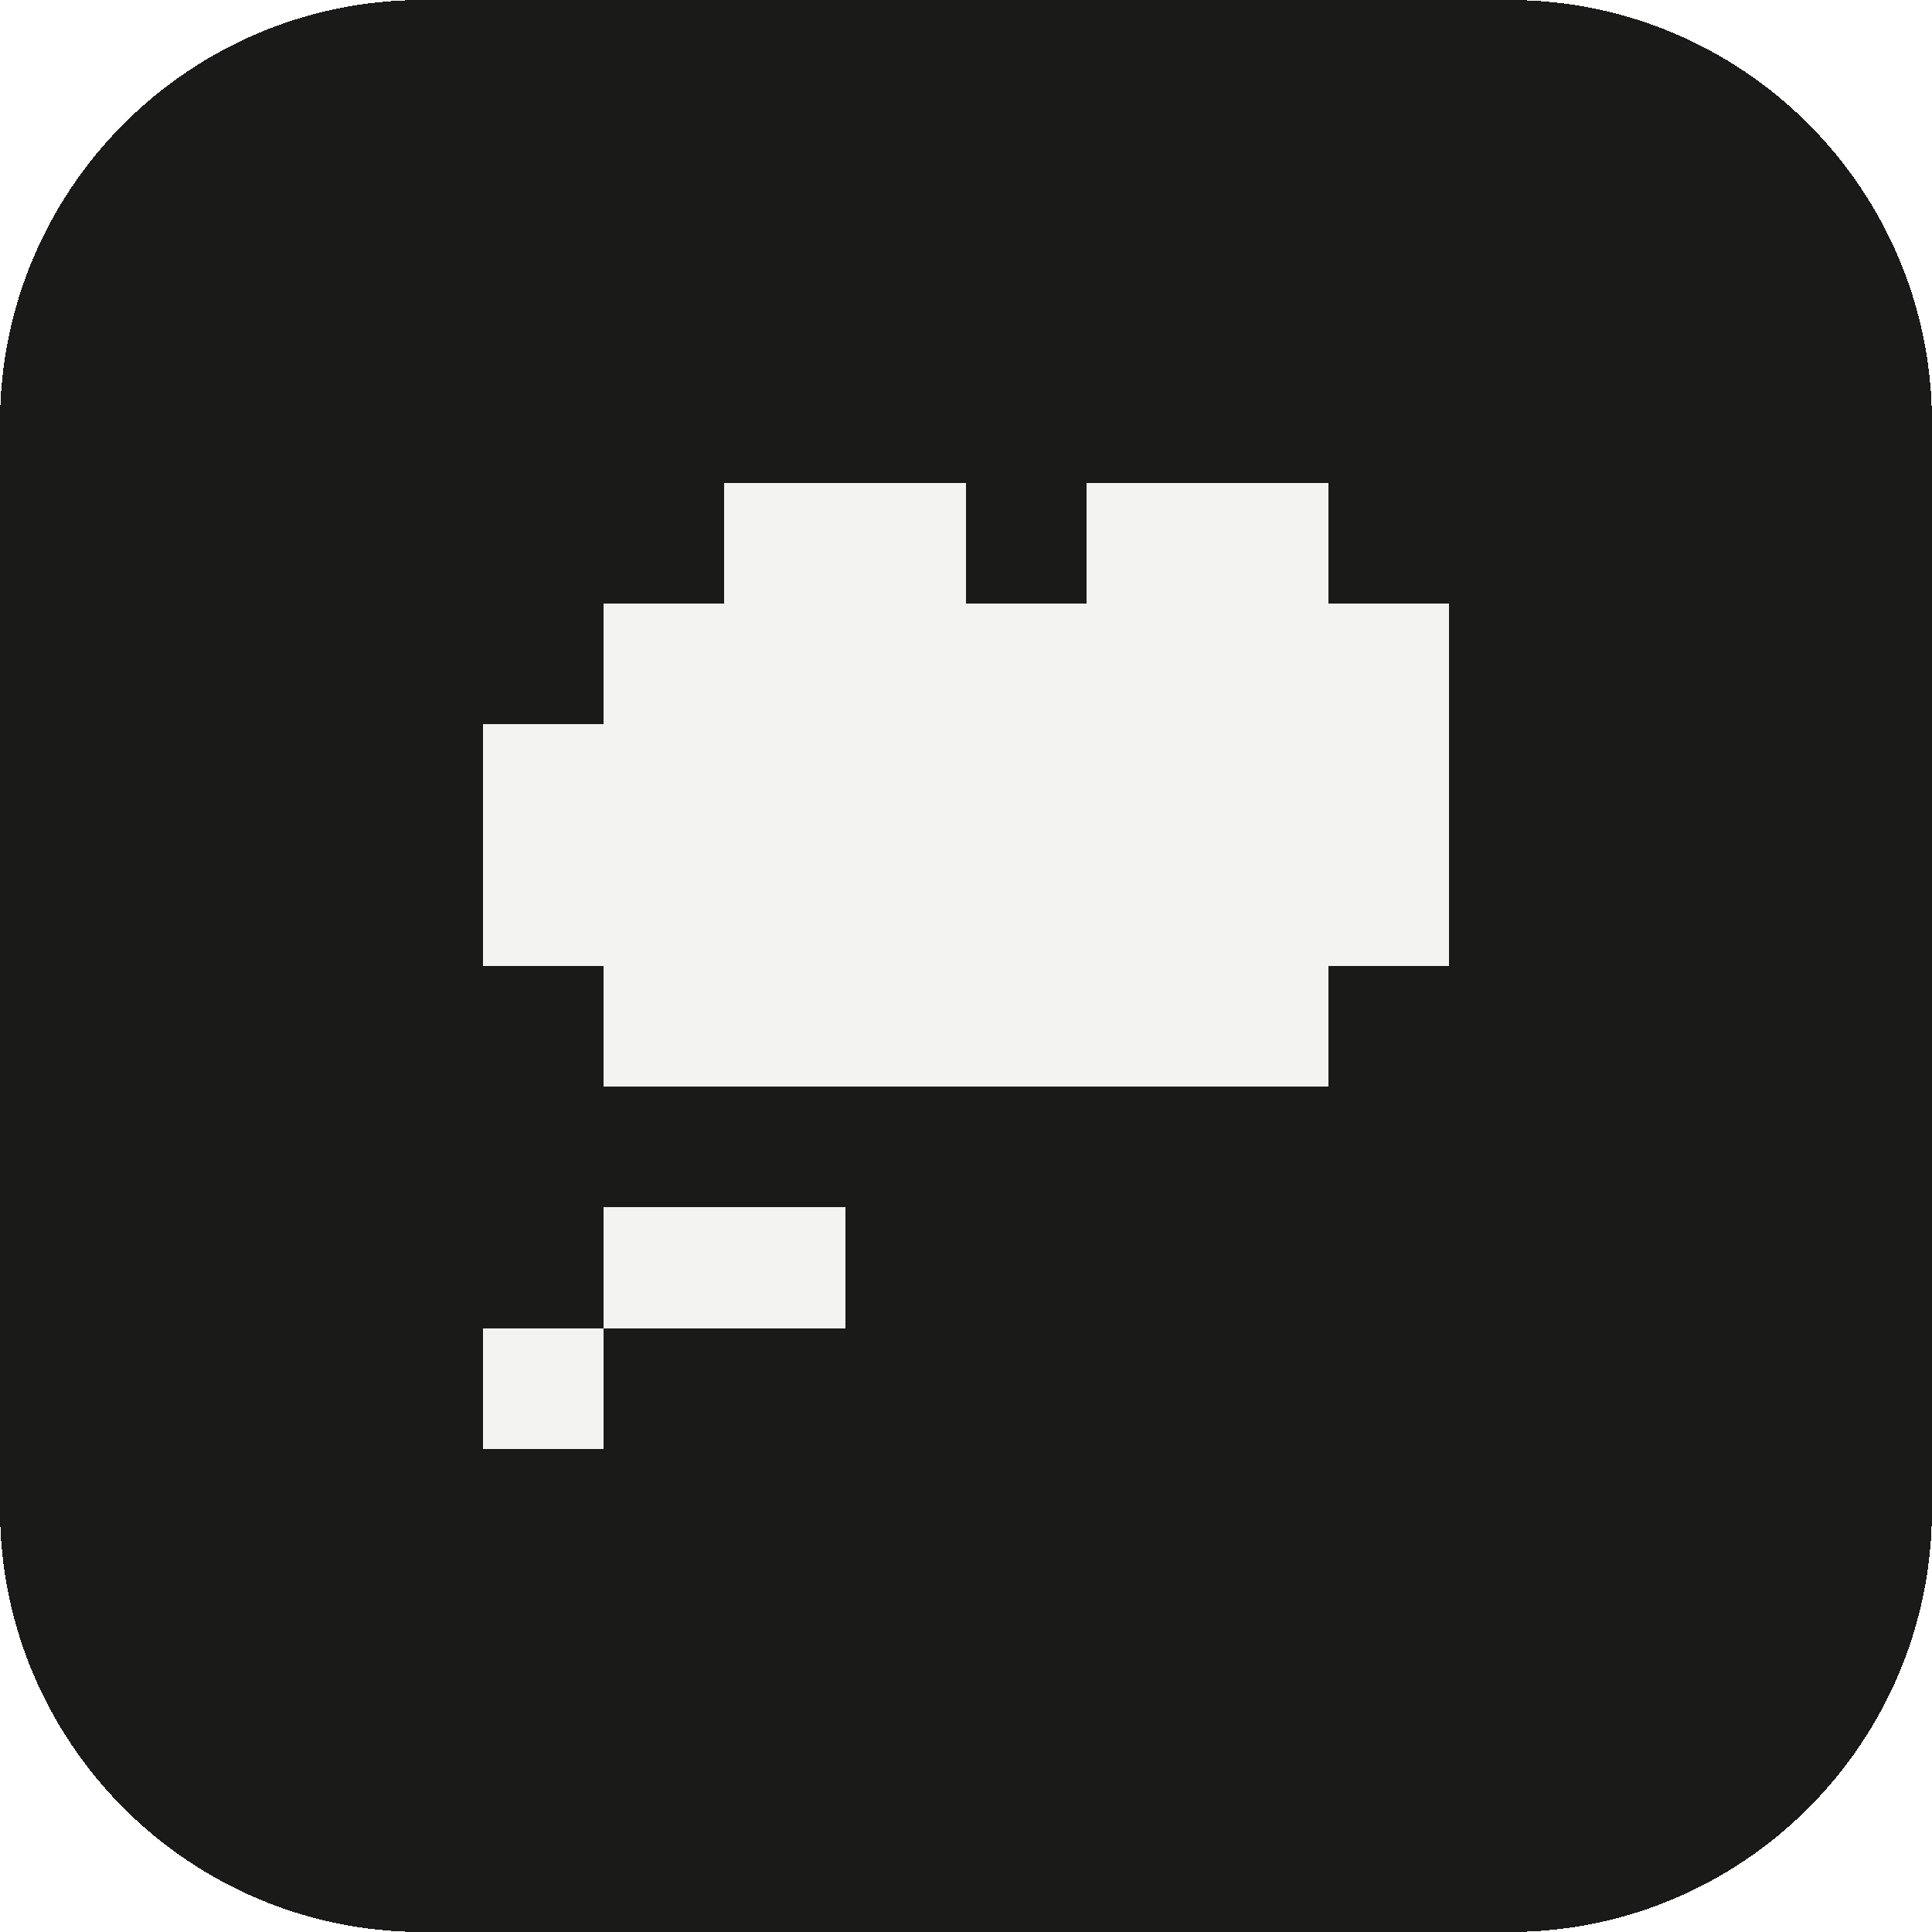
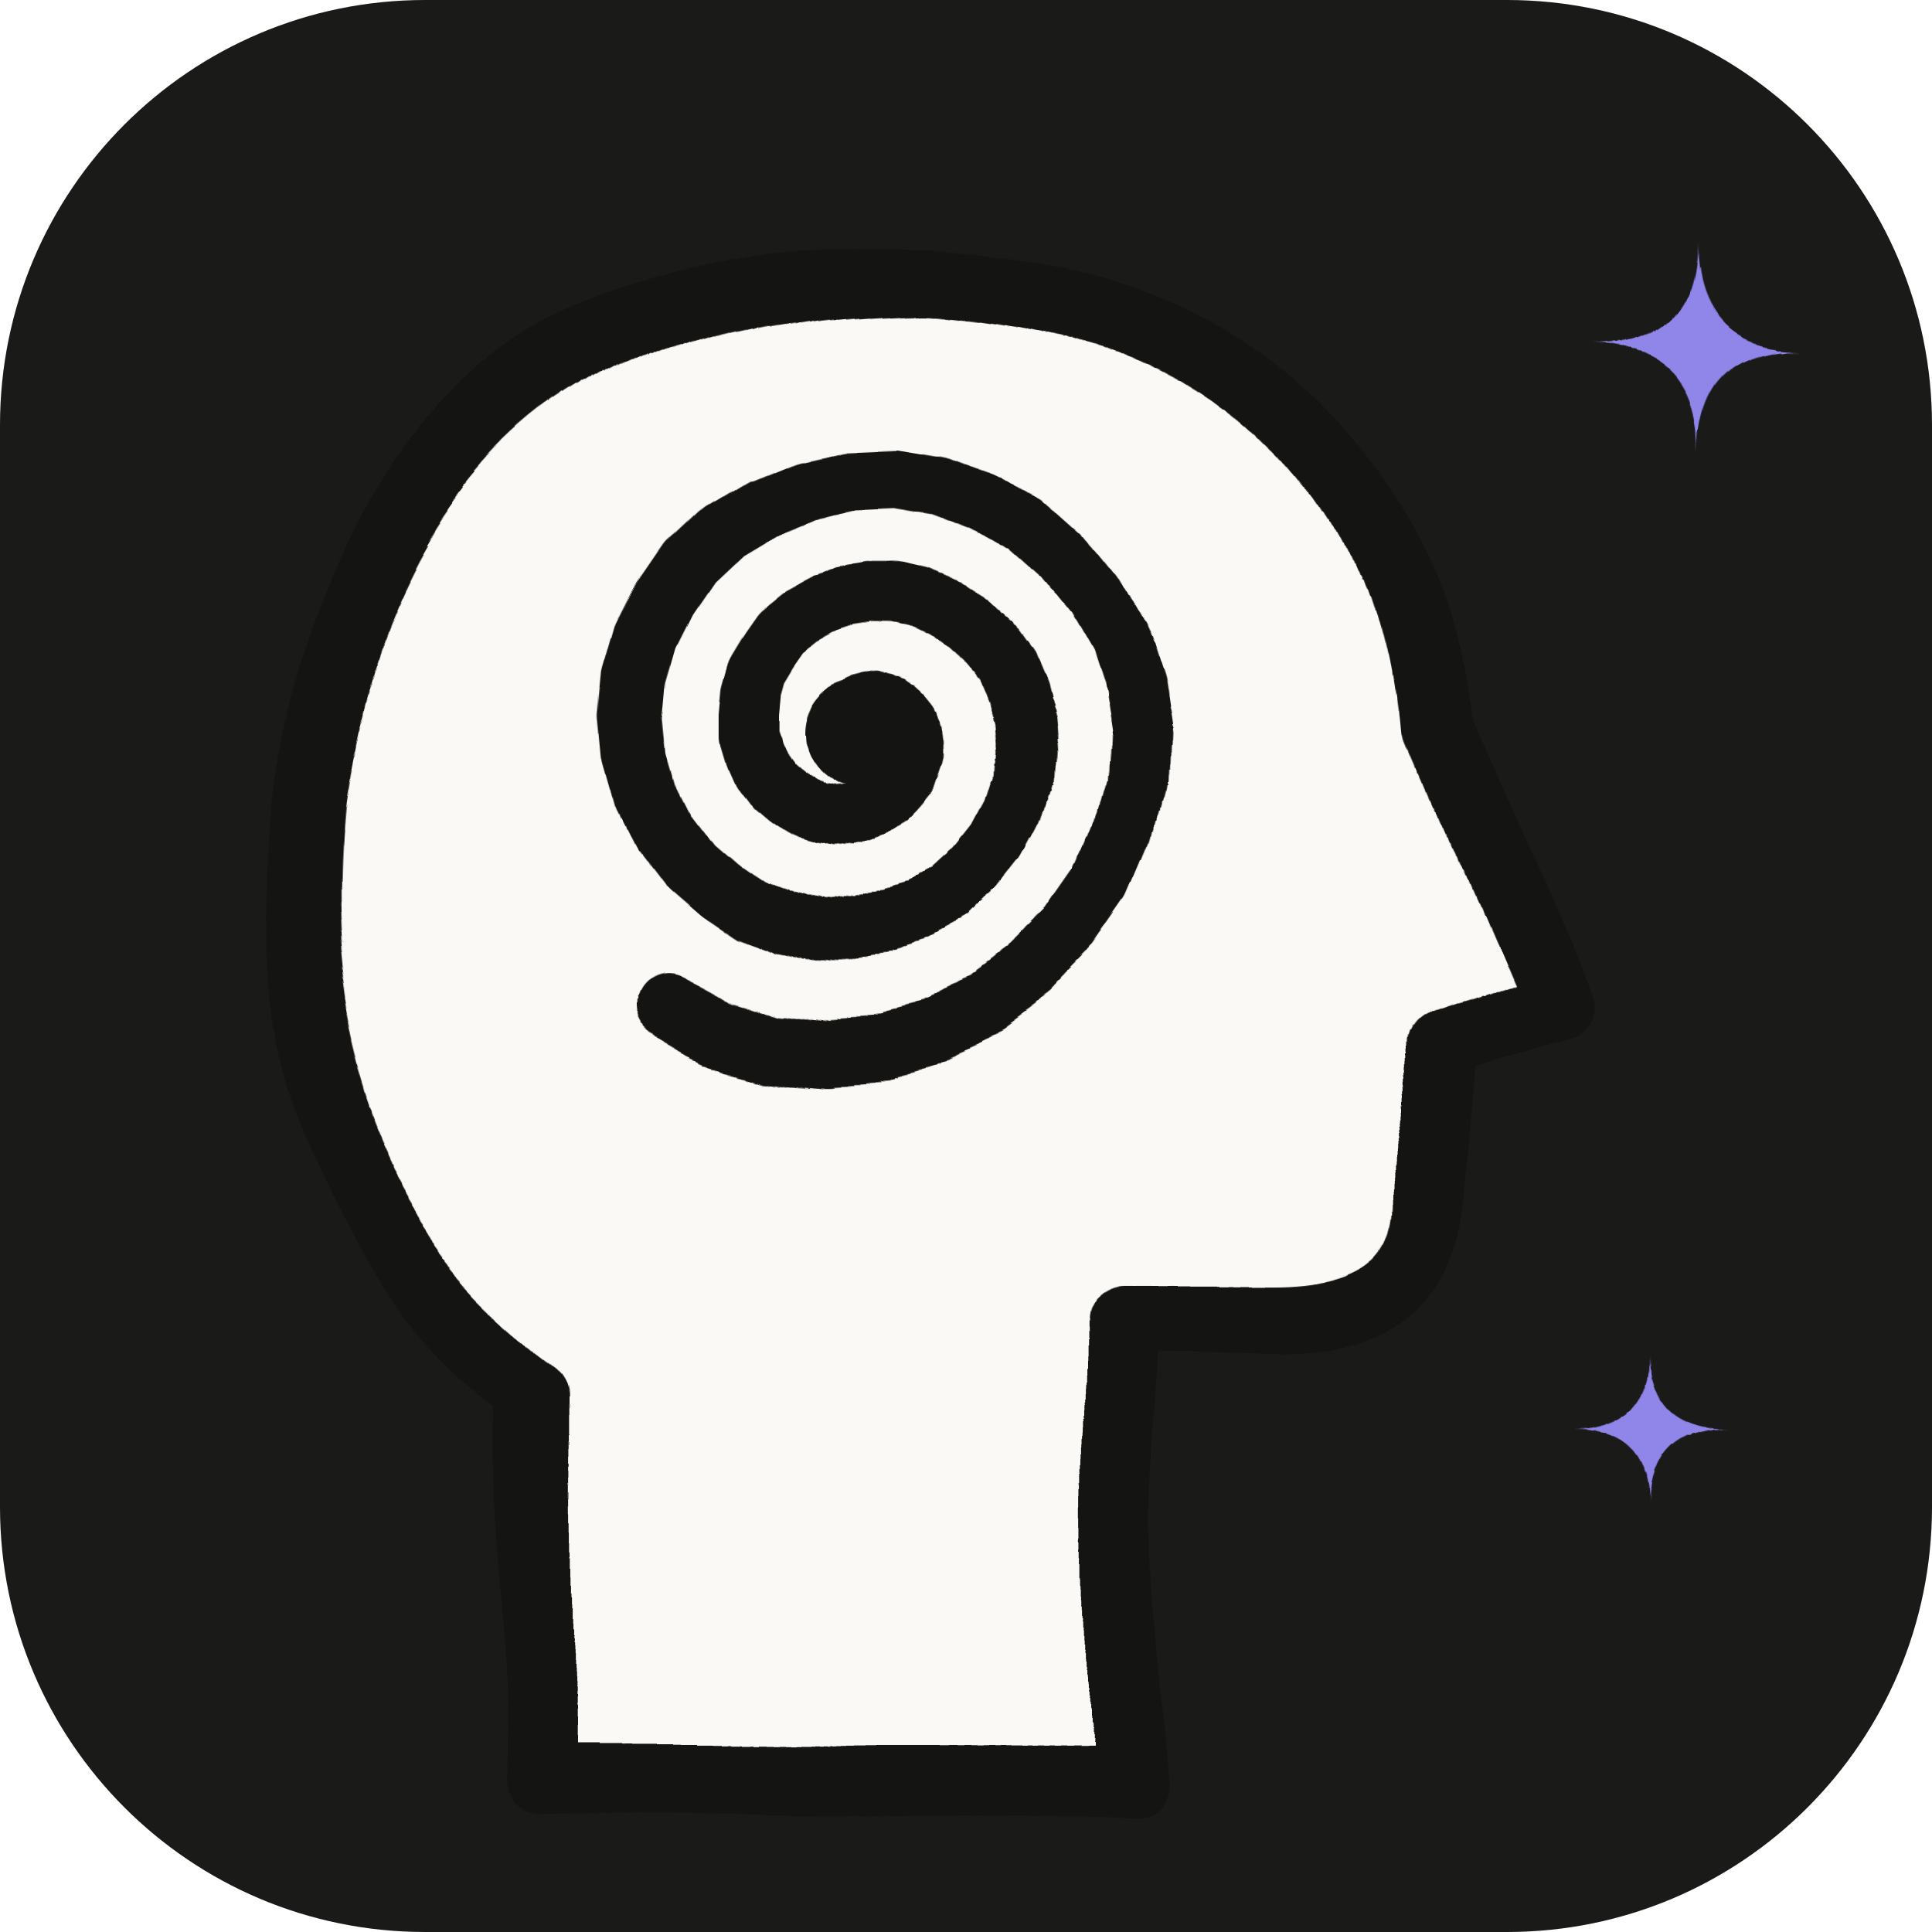
- <svg xmlns="http://www.w3.org/2000/svg" viewBox="0 0 16 16" shape-rendering="crispEdges">
-   <rect width="16" height="16" rx="3.5" fill="#1a1a19" />
-   <path d="M6 4h1v1h-1zM7 4h1v1h-1zM9 4h1v1h-1zM10 4h1v1h-1zM5 5h1v1h-1zM6 5h1v1h-1zM7 5h1v1h-1zM8 5h1v1h-1zM9 5h1v1h-1zM10 5h1v1h-1zM11 5h1v1h-1zM4 6h1v1h-1zM5 6h1v1h-1zM6 6h1v1h-1zM7 6h1v1h-1zM8 6h1v1h-1zM9 6h1v1h-1zM10 6h1v1h-1zM11 6h1v1h-1zM4 7h1v1h-1zM5 7h1v1h-1zM6 7h1v1h-1zM7 7h1v1h-1zM8 7h1v1h-1zM9 7h1v1h-1zM10 7h1v1h-1zM11 7h1v1h-1zM5 8h1v1h-1zM6 8h1v1h-1zM7 8h1v1h-1zM8 8h1v1h-1zM9 8h1v1h-1zM10 8h1v1h-1zM5 10h1v1h-1zM6 10h1v1h-1zM4 11h1v1h-1z" fill="#f3f3f1" />
+ <svg xmlns="http://www.w3.org/2000/svg" viewBox="0 0 100 100">
+   <defs>
+     <filter id="w" filterUnits="userSpaceOnUse" x="-5" y="-5" width="110" height="110" color-interpolation-filters="sRGB">
+       <feTurbulence type="fractalNoise" baseFrequency="0.035" numOctaves="2" seed="137" result="n" />
+       <feDisplacementMap in="SourceGraphic" in2="n" scale="3.2" xChannelSelector="R" yChannelSelector="G" />
+     </filter>
+   </defs>
+   <rect width="100" height="100" rx="22" fill="#1a1a19" />
+   <g filter="url(#w)">
+     <path d="M28 92V72Q14 62 16 42Q20 14 48 14Q72 16 74 38L80 52L74 54V62Q74 68 66 68H58V92Z" fill="#faf9f5" stroke="#141413" stroke-width="3.6" stroke-linecap="round" stroke-linejoin="round" />
+     <path d="M44 36.8L44.2 36.6L44.6 36.5L44.9 36.5L45.3 36.6L45.6 36.7L46 37L46.3 37.3L46.6 37.7L46.8 38.2L46.9 38.7L46.9 39.3L46.7 39.9L46.5 40.5L46.1 41L45.6 41.5L44.9 41.9L44.2 42.2L43.5 42.3L42.6 42.3L41.8 42.2L41 41.8L40.2 41.3L39.5 40.7L38.9 39.9L38.5 39L38.2 38L38.2 36.9L38.3 35.8L38.6 34.7L39.2 33.7L39.9 32.7L40.9 31.9L42 31.3L43.2 30.9L44.5 30.7L45.9 30.7L47.2 31L48.5 31.6L49.7 32.4L50.8 33.4L51.7 34.6L52.3 36L52.7 37.6L52.8 39.2L52.7 40.8L52.2 42.4L51.4 43.9L50.3 45.3L49 46.5L47.4 47.4L45.7 48L43.9 48.3L42 48.3L40.1 47.9L38.2 47.2L36.6 46.1L35.1 44.8L33.8 43.1L32.9 41.3L32.3 39.2L32.1 37.1L32.3 34.9L32.9 32.8L33.9 30.8L35.2 28.9L36.9 27.3L38.9 26.1L41.1 25.2L43.4 24.7L45.9 24.6L48.3 25L50.7 25.9L52.9 27.1L54.8 28.8L56.4 30.8L57.7 33.1L58.5 35.6L58.9 38.3L58.8 41L58.1 43.7L57 46.3L55.4 48.6L53.4 50.6L51.1 52.3L48.4 53.5L45.6 54.2L42.6 54.4L39.6 54.1L36.7 53.2L34 51.8" fill="none" stroke="#141413" stroke-width="3.2" stroke-linecap="round" stroke-linejoin="round" />
+     <path d="M41.2 38a2.8 2.8 0 1 0 5.6 0a2.8 2.8 0 1 0 -5.6 0Z" fill="#141413" />
+     <path d="M88 12.5Q88 18 93.5 18Q88 18 88 23.5Q88 18 82.5 18Q88 18 88 12.5Z" fill="#9085e9" />
+     <path d="M86 70Q86 74 90 74Q86 74 86 78Q86 74 82 74Q86 74 86 70Z" fill="#9085e9" />
+   </g>
</svg>
